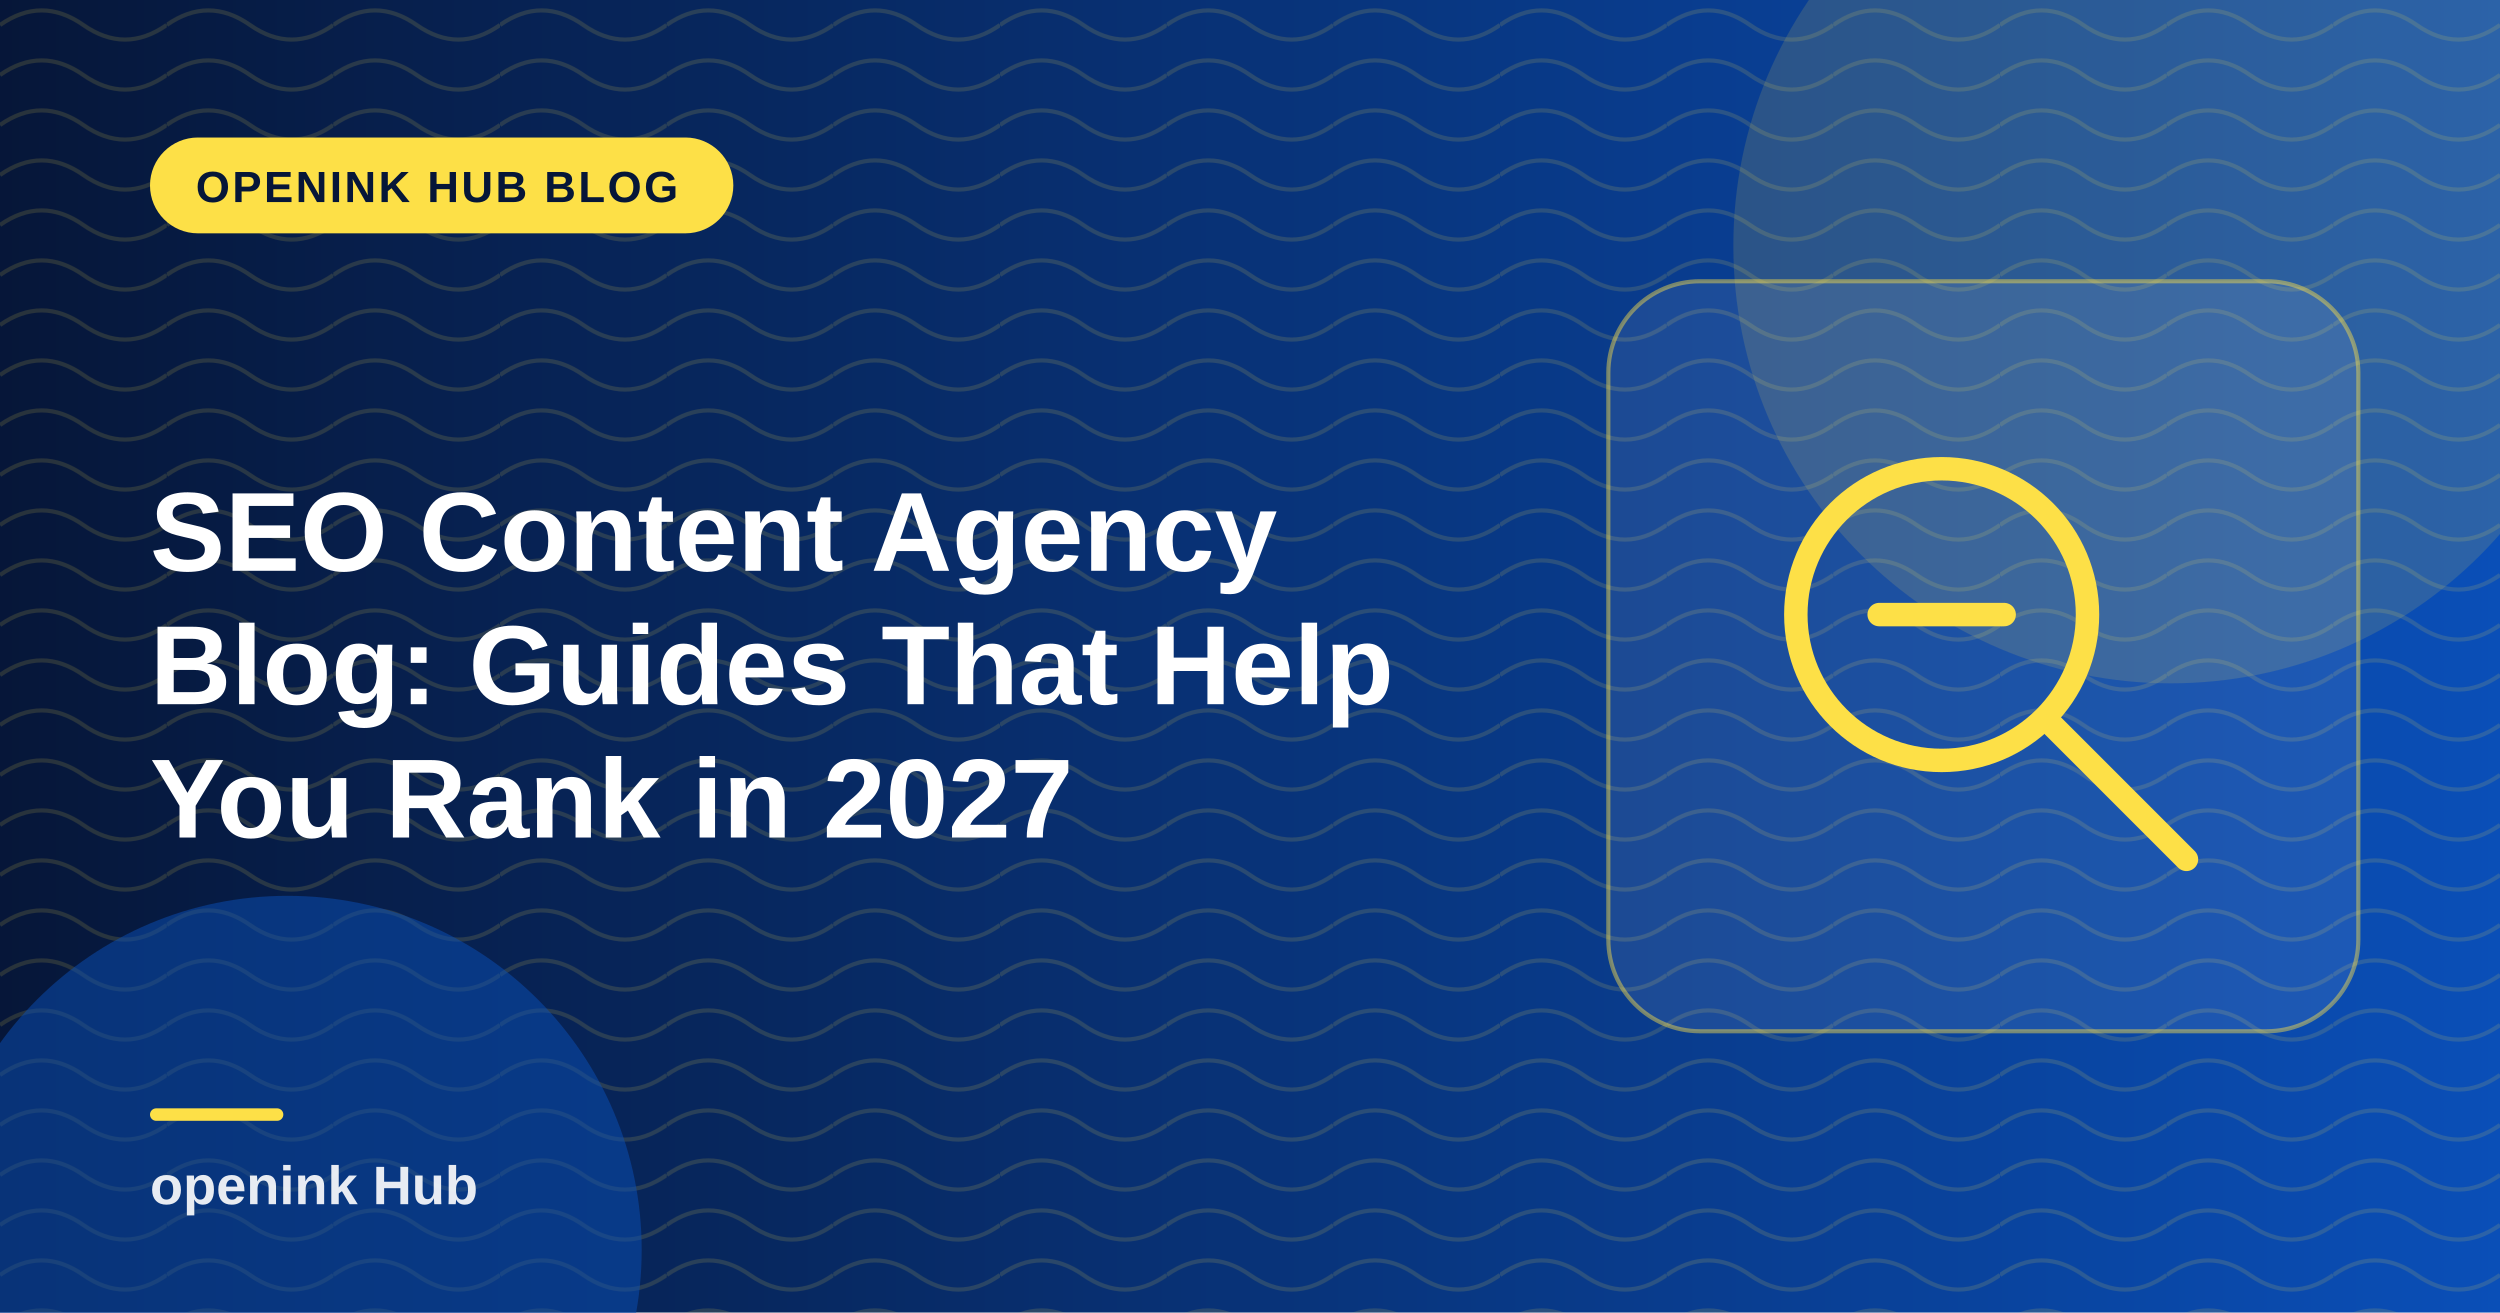
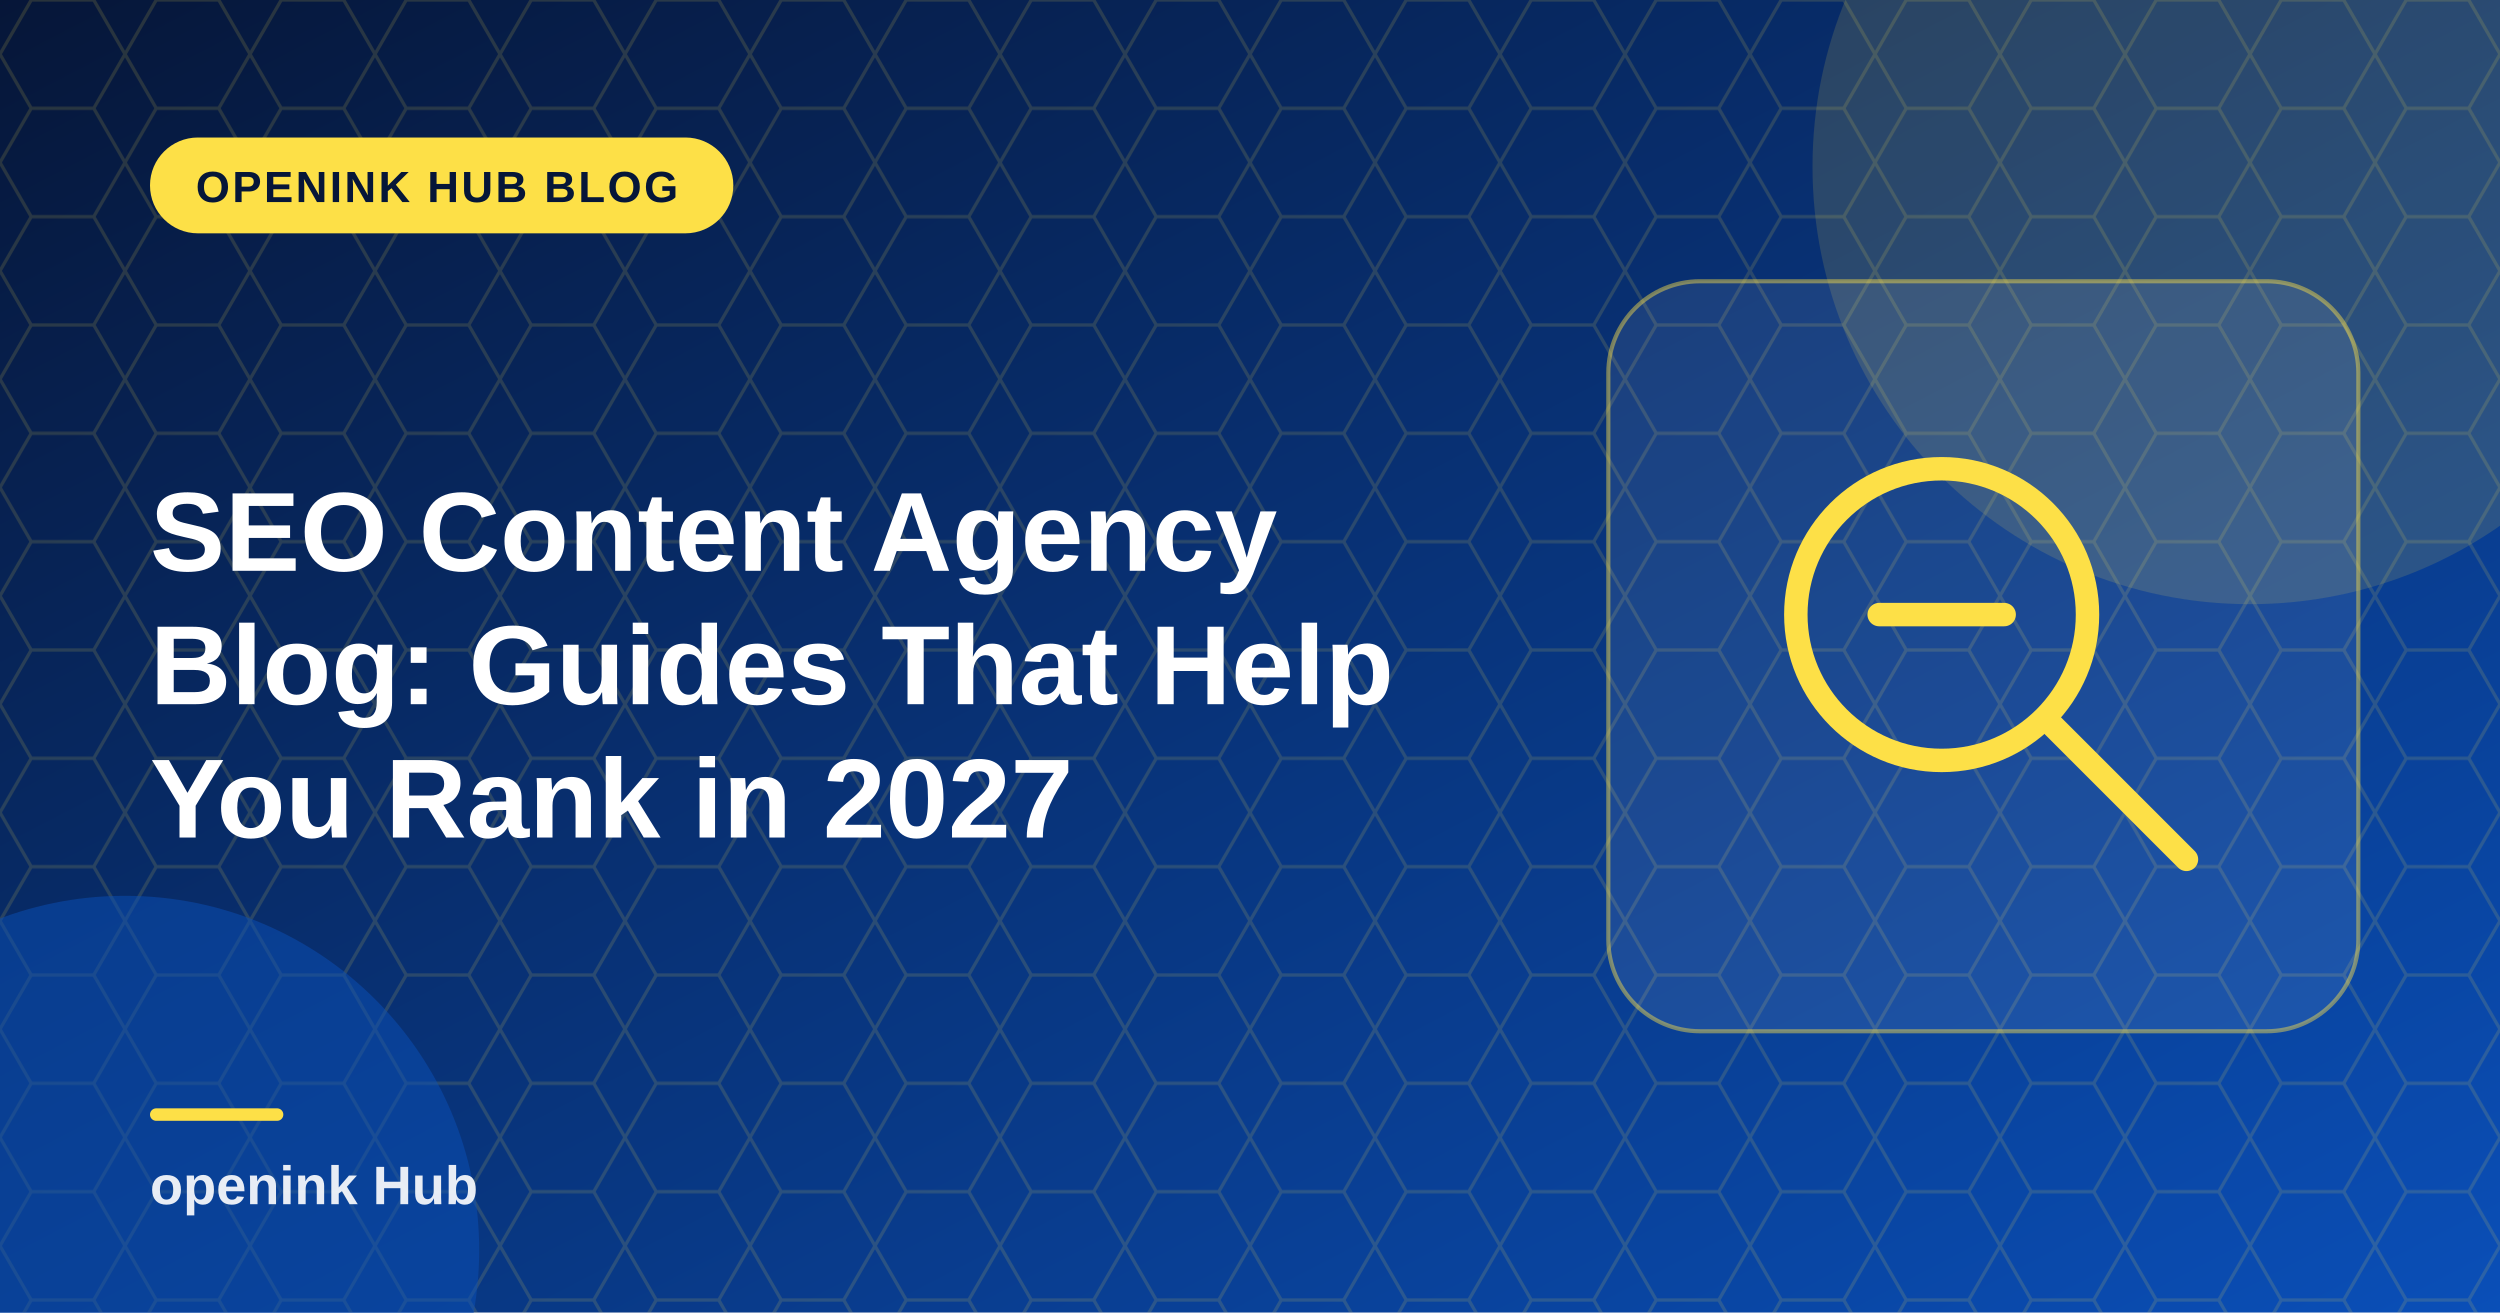
<svg xmlns="http://www.w3.org/2000/svg" width="1200" height="630" viewBox="0 0 1200 630" role="img" aria-label="SEO Content Agency Blog: Guides That Help You Rank in 2027">
  <defs>
-     <linearGradient id="g" x1="0" y1="0" x2="1" y2="0">
+     <linearGradient id="g" x1="0" y1="0" x2="1" y2="1">
      <stop offset="0" stop-color="#061638" />
      <stop offset="1" stop-color="#0a4fb8" />
    </linearGradient>
-     <pattern id="p" width="80" height="24" patternUnits="userSpaceOnUse">
-       <path d="M0 12q20-14 40 0t40 0" fill="none" stroke="#fde047" stroke-width="2" />
+     <pattern id="p" width="60" height="52" patternUnits="userSpaceOnUse">
+       <path d="M15 0h30l15 26-15 26H15L0 26Z" fill="none" stroke="#fde047" stroke-width="1.6" />
    </pattern>
    <style>.ic{fill:none;stroke:#fde047;stroke-width:9;stroke-linecap:round;stroke-linejoin:round}.ic .f{fill:#fde047;stroke:none}</style>
  </defs>
  <rect width="1200" height="630" fill="url(#g)" />
  <rect width="1200" height="630" fill="url(#p)" opacity=".14" />
-   <circle cx="1042" cy="118" r="210" fill="#fde047" opacity=".14" />
-   <circle cx="138" cy="600" r="170" fill="#0a4fb8" opacity=".5" />
+   <circle cx="1080" cy="80" r="210" fill="#fde047" opacity=".14" />
+   <circle cx="60" cy="600" r="170" fill="#0a4fb8" opacity=".5" />
  <rect x="772" y="135" width="360" height="360" rx="44" fill="#fff" fill-opacity=".08" stroke="#fde047" stroke-opacity=".45" stroke-width="2" />
  <g class="ic" transform="translate(827 190) scale(1.25)">
    <circle cx="84" cy="84" r="56" />
    <path d="m126 126 52 52M60 84h48" />
  </g>
  <rect x="72" y="66" width="280" height="46" rx="23" fill="#fde047" />
  <text x="94" y="97" fill="#061638" font-family="Segoe UI,Arial,sans-serif" font-size="21" font-weight="700" letter-spacing="1.2">OPENINK HUB BLOG</text>
  <text x="72" y="274" fill="#fff" font-family="Segoe UI,Arial,sans-serif" font-size="54" font-weight="800">SEO Content Agency</text>
  <text x="72" y="338" fill="#fff" font-family="Segoe UI,Arial,sans-serif" font-size="54" font-weight="800">Blog: Guides That Help</text>
  <text x="72" y="402" fill="#fff" font-family="Segoe UI,Arial,sans-serif" font-size="54" font-weight="800">You Rank in 2027</text>
  <rect x="72" y="532" width="64" height="6" rx="3" fill="#fde047" />
  <text x="72" y="578" fill="#fff" fill-opacity=".9" font-family="Segoe UI,Arial,sans-serif" font-size="26" font-weight="700">openink Hub</text>
  <text x="236" y="578" fill="#fff" fill-opacity=".6" font-family="Segoe UI,Arial,sans-serif" font-size="22" font-weight="600" />
</svg>
